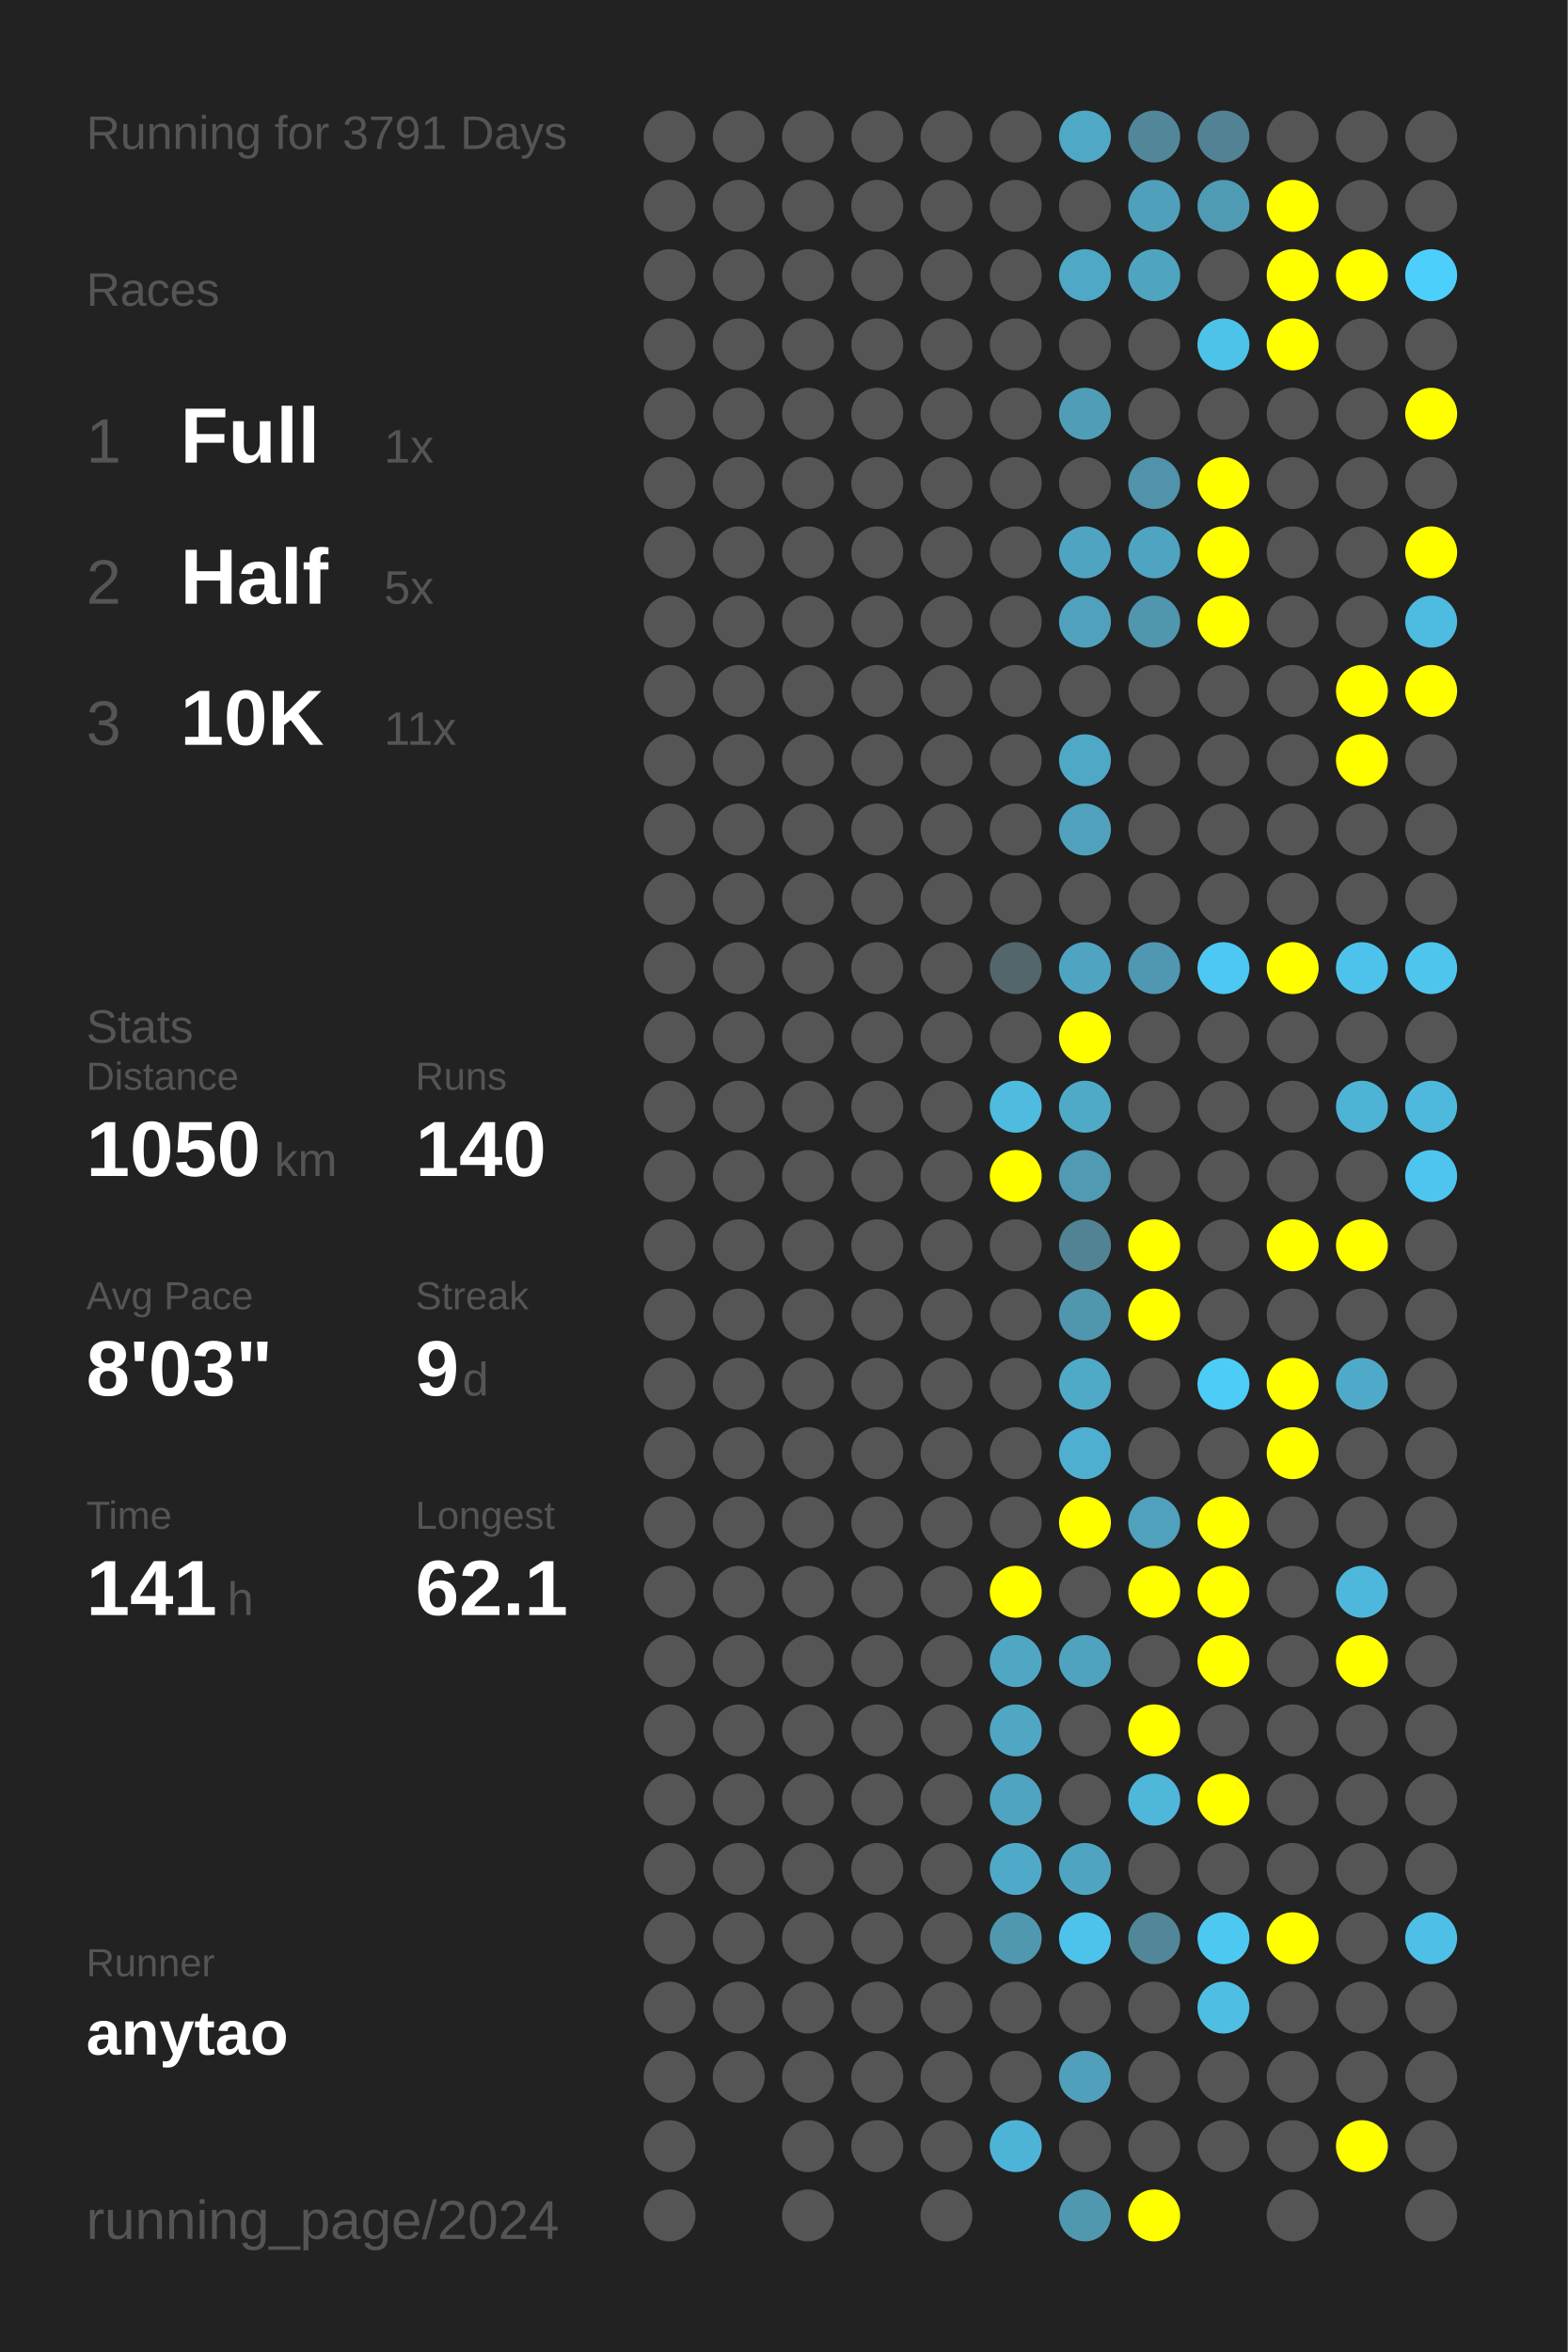
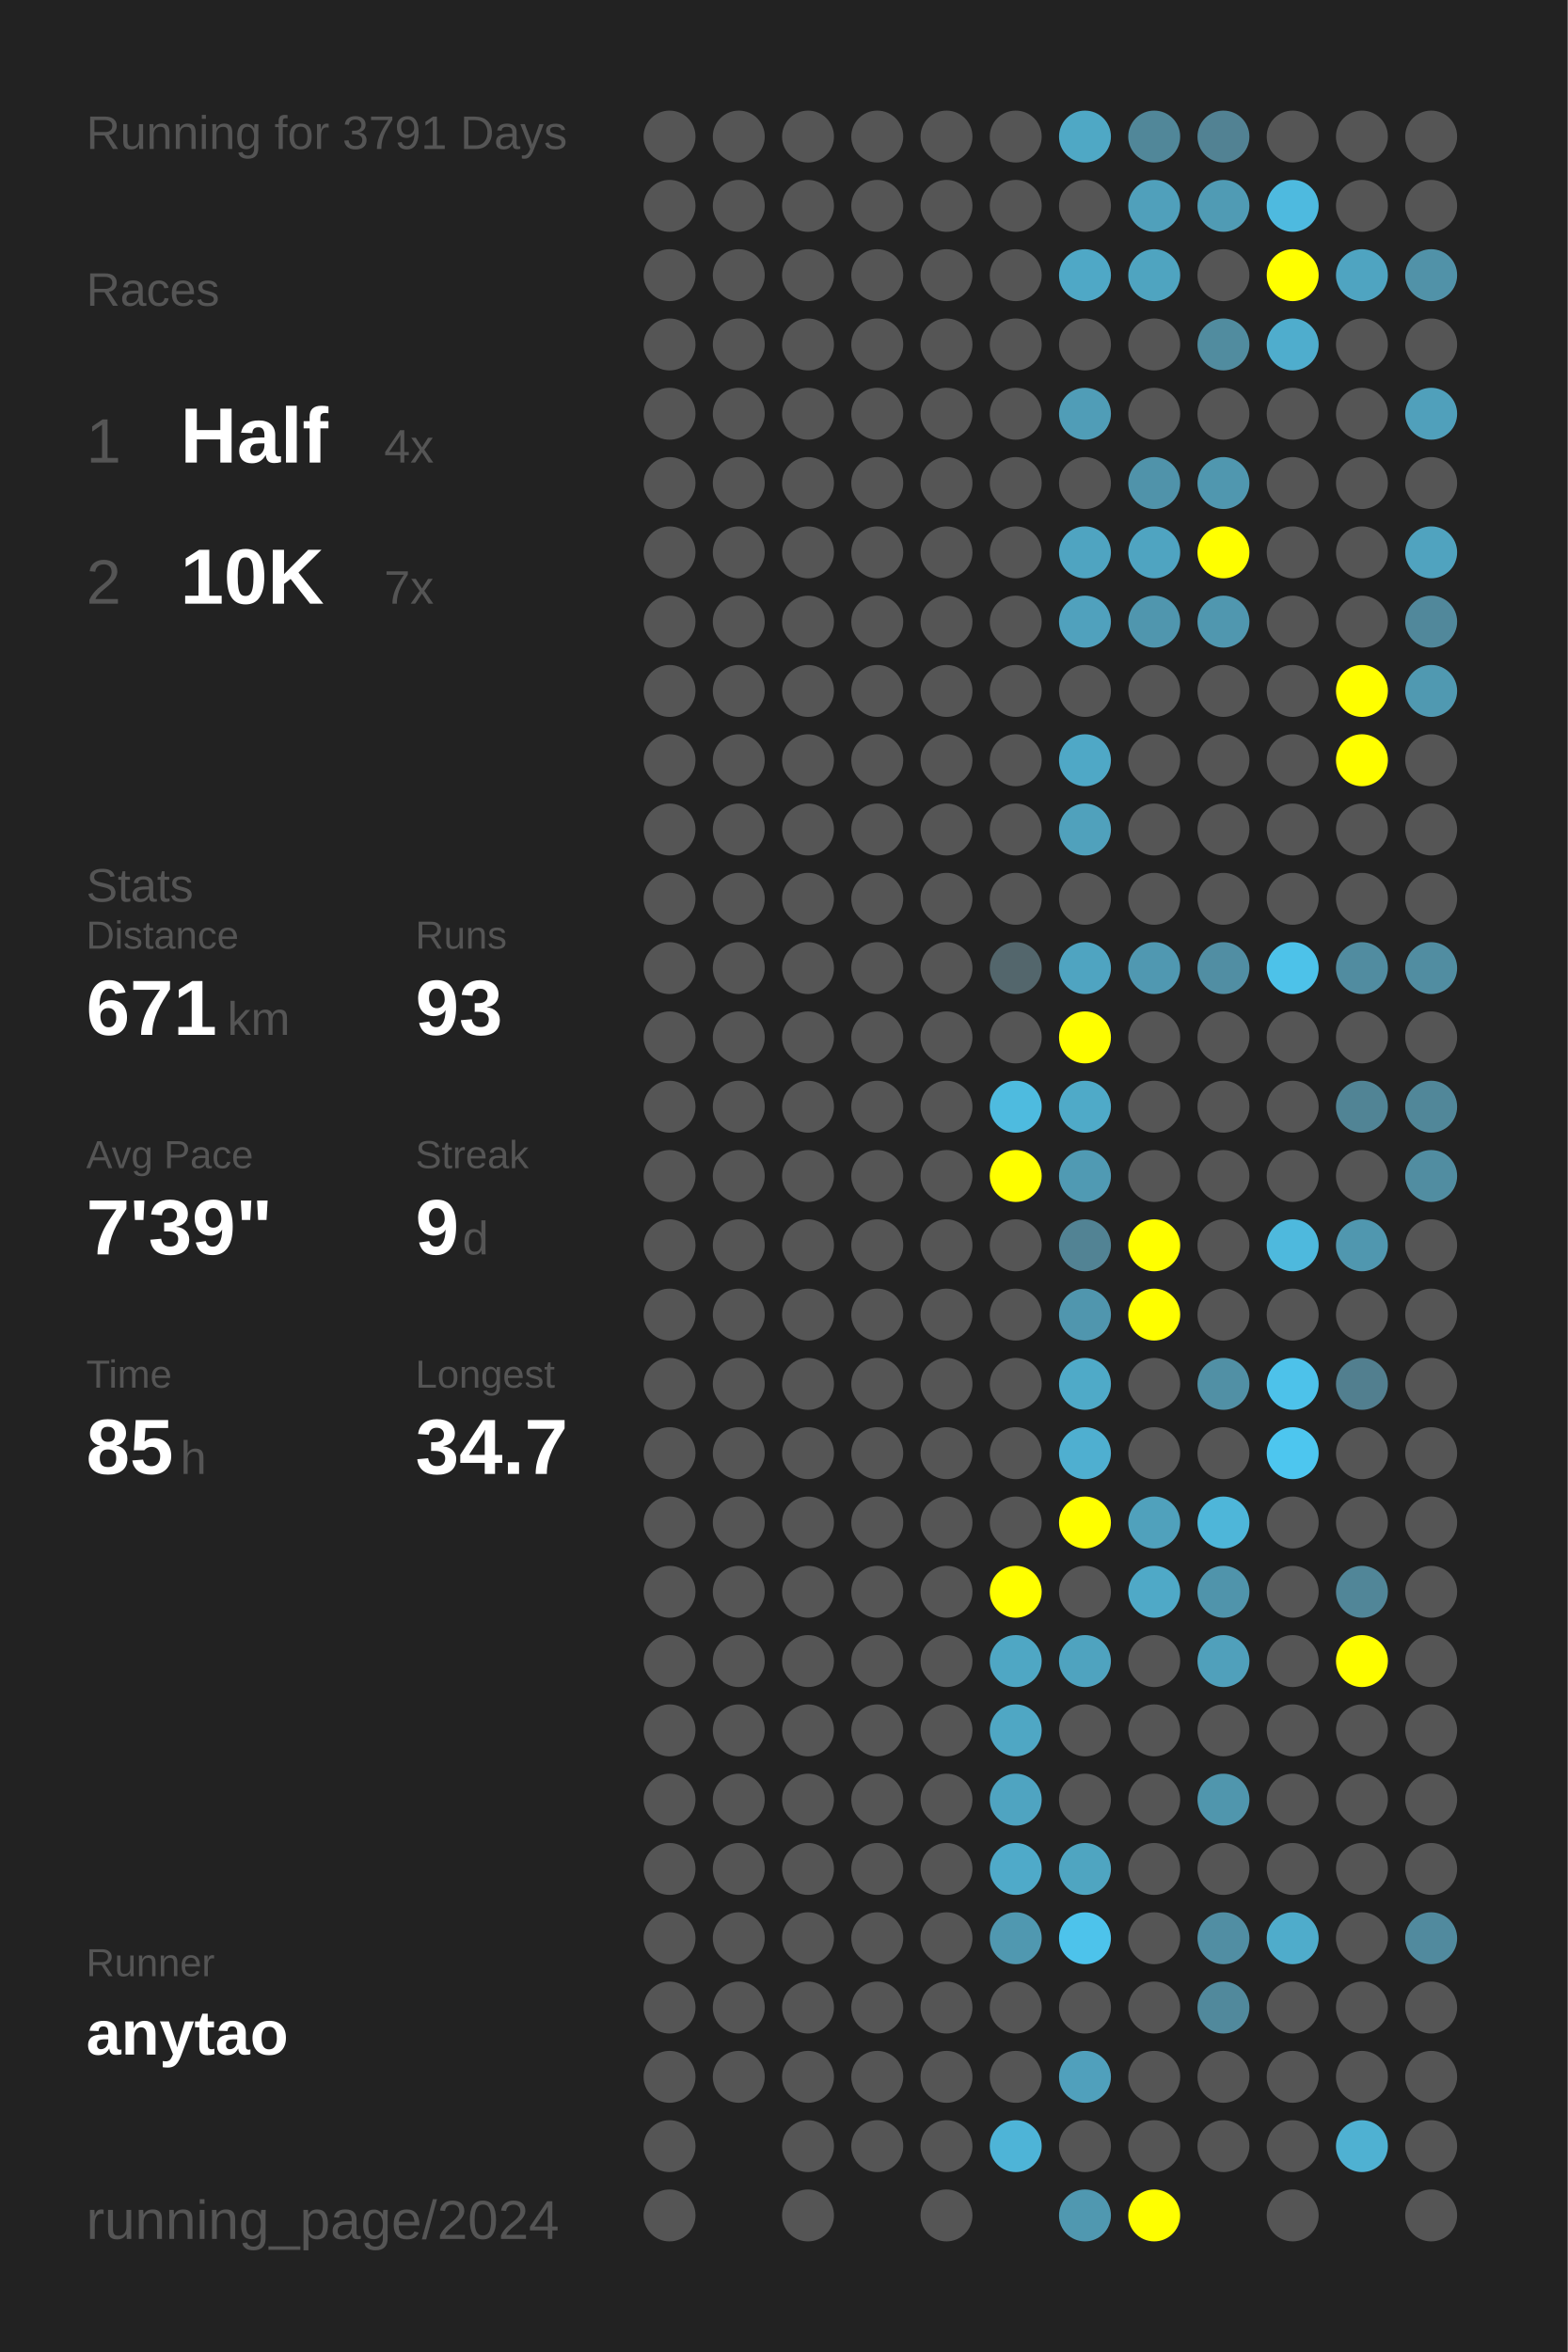
<svg xmlns="http://www.w3.org/2000/svg" baseProfile="full" height="300mm" version="1.1" viewBox="0,0,200,300" width="200mm">
  <defs />
  <rect fill="#222222" height="300" width="200" x="0" y="0" />
  <text fill="#555555" style="font-size:6px; font-family:Arial;" x="11" y="19">Running for 3791 Days</text>
  <text fill="#555555" style="font-size:6px; font-family:Arial;" x="11" y="39">Races</text>
  <text fill="#555555" style="font-size:8px; font-family:Arial;" x="11" y="59">1</text>
-   <text fill="#FFFFFF" style="font-size:10px; font-family:Arial; font-weight:bold;" x="23" y="59">Full</text>
-   <text fill="#555555" style="font-size:6px; font-family:Arial;" x="49" y="59">1x</text>
+   <text fill="#FFFFFF" style="font-size:10px; font-family:Arial; font-weight:bold;" x="23" y="59">Half</text>
+   <text fill="#555555" style="font-size:6px; font-family:Arial;" x="49" y="59">4x</text>
  <text fill="#555555" style="font-size:8px; font-family:Arial;" x="11" y="77">2</text>
-   <text fill="#FFFFFF" style="font-size:10px; font-family:Arial; font-weight:bold;" x="23" y="77">Half</text>
-   <text fill="#555555" style="font-size:6px; font-family:Arial;" x="49" y="77">5x</text>
-   <text fill="#555555" style="font-size:8px; font-family:Arial;" x="11" y="95">3</text>
-   <text fill="#FFFFFF" style="font-size:10px; font-family:Arial; font-weight:bold;" x="23" y="95">10K</text>
-   <text fill="#555555" style="font-size:6px; font-family:Arial;" x="49" y="95">11x</text>
-   <text fill="#555555" style="font-size:6px; font-family:Arial;" x="11" y="133">Stats</text>
-   <text fill="#555555" style="font-size:5px; font-family:Arial;" x="11" y="139">Distance</text>
-   <text fill="#FFFFFF" style="font-size:10px; font-family:Arial; font-weight:bold;" x="11" y="150">1050</text>
-   <text fill="#555555" style="font-size:6px; font-family:Arial;" x="35" y="150">km</text>
-   <text fill="#555555" style="font-size:5px; font-family:Arial;" x="53" y="139">Runs</text>
-   <text fill="#FFFFFF" style="font-size:10px; font-family:Arial; font-weight:bold;" x="53" y="150">140</text>
-   <text fill="#555555" style="font-size:5px; font-family:Arial;" x="11" y="167">Avg Pace</text>
-   <text fill="#FFFFFF" style="font-size:10px; font-family:Arial; font-weight:bold;" x="11" y="178">8'03"</text>
-   <text fill="#555555" style="font-size:5px; font-family:Arial;" x="53" y="167">Streak</text>
-   <text fill="#FFFFFF" style="font-size:10px; font-family:Arial; font-weight:bold;" x="53" y="178">9</text>
-   <text fill="#555555" style="font-size:6px; font-family:Arial;" x="59" y="178">d</text>
-   <text fill="#555555" style="font-size:5px; font-family:Arial;" x="11" y="195">Time</text>
-   <text fill="#FFFFFF" style="font-size:10px; font-family:Arial; font-weight:bold;" x="11" y="206">141</text>
-   <text fill="#555555" style="font-size:6px; font-family:Arial;" x="29" y="206">h</text>
-   <text fill="#555555" style="font-size:5px; font-family:Arial;" x="53" y="195">Longest</text>
-   <text fill="#FFFFFF" style="font-size:10px; font-family:Arial; font-weight:bold;" x="53" y="206">62.1</text>
+   <text fill="#FFFFFF" style="font-size:10px; font-family:Arial; font-weight:bold;" x="23" y="77">10K</text>
+   <text fill="#555555" style="font-size:6px; font-family:Arial;" x="49" y="77">7x</text>
+   <text fill="#555555" style="font-size:6px; font-family:Arial;" x="11" y="115">Stats</text>
+   <text fill="#555555" style="font-size:5px; font-family:Arial;" x="11" y="121">Distance</text>
+   <text fill="#FFFFFF" style="font-size:10px; font-family:Arial; font-weight:bold;" x="11" y="132">671</text>
+   <text fill="#555555" style="font-size:6px; font-family:Arial;" x="29" y="132">km</text>
+   <text fill="#555555" style="font-size:5px; font-family:Arial;" x="53" y="121">Runs</text>
+   <text fill="#FFFFFF" style="font-size:10px; font-family:Arial; font-weight:bold;" x="53" y="132">93</text>
+   <text fill="#555555" style="font-size:5px; font-family:Arial;" x="11" y="149">Avg Pace</text>
+   <text fill="#FFFFFF" style="font-size:10px; font-family:Arial; font-weight:bold;" x="11" y="160">7'39"</text>
+   <text fill="#555555" style="font-size:5px; font-family:Arial;" x="53" y="149">Streak</text>
+   <text fill="#FFFFFF" style="font-size:10px; font-family:Arial; font-weight:bold;" x="53" y="160">9</text>
+   <text fill="#555555" style="font-size:6px; font-family:Arial;" x="59" y="160">d</text>
+   <text fill="#555555" style="font-size:5px; font-family:Arial;" x="11" y="177">Time</text>
+   <text fill="#FFFFFF" style="font-size:10px; font-family:Arial; font-weight:bold;" x="11" y="188">85</text>
+   <text fill="#555555" style="font-size:6px; font-family:Arial;" x="23" y="188">h</text>
+   <text fill="#555555" style="font-size:5px; font-family:Arial;" x="53" y="177">Longest</text>
+   <text fill="#FFFFFF" style="font-size:10px; font-family:Arial; font-weight:bold;" x="53" y="188">34.7</text>
  <text fill="#555555" style="font-size:5px; font-family:Arial;" x="11" y="252.065">Runner</text>
  <text fill="#FFFFFF" style="font-size:8px; font-family:Arial; font-weight:bold;" x="11" y="262.065">anytao</text>
  <text fill="#555555" style="font-size:7px; font-family:Arial;" x="11" y="285.581">running_page/2024</text>
  <circle cx="85.417" cy="17.419" fill="#555555" r="3.312" />
  <circle cx="85.417" cy="26.258" fill="#555555" r="3.312" />
  <circle cx="85.417" cy="35.097" fill="#555555" r="3.312" />
  <circle cx="85.417" cy="43.935" fill="#555555" r="3.312" />
  <circle cx="85.417" cy="52.774" fill="#555555" r="3.312" />
  <circle cx="85.417" cy="61.613" fill="#555555" r="3.312" />
  <circle cx="85.417" cy="70.452" fill="#555555" r="3.312" />
  <circle cx="85.417" cy="79.29" fill="#555555" r="3.312" />
  <circle cx="85.417" cy="88.129" fill="#555555" r="3.312" />
  <circle cx="85.417" cy="96.968" fill="#555555" r="3.312" />
  <circle cx="85.417" cy="105.806" fill="#555555" r="3.312" />
  <circle cx="85.417" cy="114.645" fill="#555555" r="3.312" />
  <circle cx="85.417" cy="123.484" fill="#555555" r="3.312" />
  <circle cx="85.417" cy="132.323" fill="#555555" r="3.312" />
  <circle cx="85.417" cy="141.161" fill="#555555" r="3.312" />
  <circle cx="85.417" cy="150" fill="#555555" r="3.312" />
  <circle cx="85.417" cy="158.839" fill="#555555" r="3.312" />
  <circle cx="85.417" cy="167.677" fill="#555555" r="3.312" />
  <circle cx="85.417" cy="176.516" fill="#555555" r="3.312" />
  <circle cx="85.417" cy="185.355" fill="#555555" r="3.312" />
  <circle cx="85.417" cy="194.194" fill="#555555" r="3.312" />
  <circle cx="85.417" cy="203.032" fill="#555555" r="3.312" />
  <circle cx="85.417" cy="211.871" fill="#555555" r="3.312" />
  <circle cx="85.417" cy="220.71" fill="#555555" r="3.312" />
  <circle cx="85.417" cy="229.548" fill="#555555" r="3.312" />
  <circle cx="85.417" cy="238.387" fill="#555555" r="3.312" />
  <circle cx="85.417" cy="247.226" fill="#555555" r="3.312" />
  <circle cx="85.417" cy="256.065" fill="#555555" r="3.312" />
  <circle cx="85.417" cy="264.903" fill="#555555" r="3.312" />
  <circle cx="85.417" cy="273.742" fill="#555555" r="3.312" />
  <circle cx="85.417" cy="282.581" fill="#555555" r="3.312" />
  <circle cx="94.25" cy="17.419" fill="#555555" r="3.312" />
  <circle cx="94.25" cy="26.258" fill="#555555" r="3.312" />
  <circle cx="94.25" cy="35.097" fill="#555555" r="3.312" />
  <circle cx="94.25" cy="43.935" fill="#555555" r="3.312" />
  <circle cx="94.25" cy="52.774" fill="#555555" r="3.312" />
  <circle cx="94.25" cy="61.613" fill="#555555" r="3.312" />
  <circle cx="94.25" cy="70.452" fill="#555555" r="3.312" />
  <circle cx="94.25" cy="79.29" fill="#555555" r="3.312" />
  <circle cx="94.25" cy="88.129" fill="#555555" r="3.312" />
  <circle cx="94.25" cy="96.968" fill="#555555" r="3.312" />
  <circle cx="94.25" cy="105.806" fill="#555555" r="3.312" />
  <circle cx="94.25" cy="114.645" fill="#555555" r="3.312" />
  <circle cx="94.25" cy="123.484" fill="#555555" r="3.312" />
  <circle cx="94.25" cy="132.323" fill="#555555" r="3.312" />
  <circle cx="94.25" cy="141.161" fill="#555555" r="3.312" />
  <circle cx="94.25" cy="150" fill="#555555" r="3.312" />
  <circle cx="94.25" cy="158.839" fill="#555555" r="3.312" />
  <circle cx="94.25" cy="167.677" fill="#555555" r="3.312" />
  <circle cx="94.25" cy="176.516" fill="#555555" r="3.312" />
  <circle cx="94.25" cy="185.355" fill="#555555" r="3.312" />
  <circle cx="94.25" cy="194.194" fill="#555555" r="3.312" />
  <circle cx="94.25" cy="203.032" fill="#555555" r="3.312" />
  <circle cx="94.25" cy="211.871" fill="#555555" r="3.312" />
  <circle cx="94.25" cy="220.71" fill="#555555" r="3.312" />
  <circle cx="94.25" cy="229.548" fill="#555555" r="3.312" />
  <circle cx="94.25" cy="238.387" fill="#555555" r="3.312" />
  <circle cx="94.25" cy="247.226" fill="#555555" r="3.312" />
  <circle cx="94.25" cy="256.065" fill="#555555" r="3.312" />
  <circle cx="94.25" cy="264.903" fill="#555555" r="3.312" />
  <circle cx="103.083" cy="17.419" fill="#555555" r="3.312" />
  <circle cx="103.083" cy="26.258" fill="#555555" r="3.312" />
  <circle cx="103.083" cy="35.097" fill="#555555" r="3.312" />
  <circle cx="103.083" cy="43.935" fill="#555555" r="3.312" />
  <circle cx="103.083" cy="52.774" fill="#555555" r="3.312" />
  <circle cx="103.083" cy="61.613" fill="#555555" r="3.312" />
  <circle cx="103.083" cy="70.452" fill="#555555" r="3.312" />
  <circle cx="103.083" cy="79.29" fill="#555555" r="3.312" />
  <circle cx="103.083" cy="88.129" fill="#555555" r="3.312" />
  <circle cx="103.083" cy="96.968" fill="#555555" r="3.312" />
  <circle cx="103.083" cy="105.806" fill="#555555" r="3.312" />
  <circle cx="103.083" cy="114.645" fill="#555555" r="3.312" />
  <circle cx="103.083" cy="123.484" fill="#555555" r="3.312" />
  <circle cx="103.083" cy="132.323" fill="#555555" r="3.312" />
  <circle cx="103.083" cy="141.161" fill="#555555" r="3.312" />
  <circle cx="103.083" cy="150" fill="#555555" r="3.312" />
  <circle cx="103.083" cy="158.839" fill="#555555" r="3.312" />
  <circle cx="103.083" cy="167.677" fill="#555555" r="3.312" />
  <circle cx="103.083" cy="176.516" fill="#555555" r="3.312" />
  <circle cx="103.083" cy="185.355" fill="#555555" r="3.312" />
  <circle cx="103.083" cy="194.194" fill="#555555" r="3.312" />
  <circle cx="103.083" cy="203.032" fill="#555555" r="3.312" />
  <circle cx="103.083" cy="211.871" fill="#555555" r="3.312" />
  <circle cx="103.083" cy="220.71" fill="#555555" r="3.312" />
  <circle cx="103.083" cy="229.548" fill="#555555" r="3.312" />
  <circle cx="103.083" cy="238.387" fill="#555555" r="3.312" />
  <circle cx="103.083" cy="247.226" fill="#555555" r="3.312" />
  <circle cx="103.083" cy="256.065" fill="#555555" r="3.312" />
  <circle cx="103.083" cy="264.903" fill="#555555" r="3.312" />
  <circle cx="103.083" cy="273.742" fill="#555555" r="3.312" />
  <circle cx="103.083" cy="282.581" fill="#555555" r="3.312" />
  <circle cx="111.917" cy="17.419" fill="#555555" r="3.312" />
  <circle cx="111.917" cy="26.258" fill="#555555" r="3.312" />
  <circle cx="111.917" cy="35.097" fill="#555555" r="3.312" />
  <circle cx="111.917" cy="43.935" fill="#555555" r="3.312" />
  <circle cx="111.917" cy="52.774" fill="#555555" r="3.312" />
  <circle cx="111.917" cy="61.613" fill="#555555" r="3.312" />
  <circle cx="111.917" cy="70.452" fill="#555555" r="3.312" />
  <circle cx="111.917" cy="79.29" fill="#555555" r="3.312" />
  <circle cx="111.917" cy="88.129" fill="#555555" r="3.312" />
  <circle cx="111.917" cy="96.968" fill="#555555" r="3.312" />
  <circle cx="111.917" cy="105.806" fill="#555555" r="3.312" />
  <circle cx="111.917" cy="114.645" fill="#555555" r="3.312" />
  <circle cx="111.917" cy="123.484" fill="#555555" r="3.312" />
  <circle cx="111.917" cy="132.323" fill="#555555" r="3.312" />
  <circle cx="111.917" cy="141.161" fill="#555555" r="3.312" />
  <circle cx="111.917" cy="150" fill="#555555" r="3.312" />
  <circle cx="111.917" cy="158.839" fill="#555555" r="3.312" />
  <circle cx="111.917" cy="167.677" fill="#555555" r="3.312" />
  <circle cx="111.917" cy="176.516" fill="#555555" r="3.312" />
  <circle cx="111.917" cy="185.355" fill="#555555" r="3.312" />
  <circle cx="111.917" cy="194.194" fill="#555555" r="3.312" />
  <circle cx="111.917" cy="203.032" fill="#555555" r="3.312" />
  <circle cx="111.917" cy="211.871" fill="#555555" r="3.312" />
  <circle cx="111.917" cy="220.71" fill="#555555" r="3.312" />
  <circle cx="111.917" cy="229.548" fill="#555555" r="3.312" />
  <circle cx="111.917" cy="238.387" fill="#555555" r="3.312" />
  <circle cx="111.917" cy="247.226" fill="#555555" r="3.312" />
  <circle cx="111.917" cy="256.065" fill="#555555" r="3.312" />
  <circle cx="111.917" cy="264.903" fill="#555555" r="3.312" />
  <circle cx="111.917" cy="273.742" fill="#555555" r="3.312" />
  <circle cx="120.75" cy="17.419" fill="#555555" r="3.312" />
  <circle cx="120.75" cy="26.258" fill="#555555" r="3.312" />
  <circle cx="120.75" cy="35.097" fill="#555555" r="3.312" />
  <circle cx="120.75" cy="43.935" fill="#555555" r="3.312" />
  <circle cx="120.75" cy="52.774" fill="#555555" r="3.312" />
  <circle cx="120.75" cy="61.613" fill="#555555" r="3.312" />
  <circle cx="120.75" cy="70.452" fill="#555555" r="3.312" />
  <circle cx="120.75" cy="79.29" fill="#555555" r="3.312" />
  <circle cx="120.75" cy="88.129" fill="#555555" r="3.312" />
  <circle cx="120.75" cy="96.968" fill="#555555" r="3.312" />
  <circle cx="120.75" cy="105.806" fill="#555555" r="3.312" />
  <circle cx="120.75" cy="114.645" fill="#555555" r="3.312" />
  <circle cx="120.75" cy="123.484" fill="#555555" r="3.312" />
  <circle cx="120.75" cy="132.323" fill="#555555" r="3.312" />
  <circle cx="120.75" cy="141.161" fill="#555555" r="3.312" />
  <circle cx="120.75" cy="150" fill="#555555" r="3.312" />
  <circle cx="120.75" cy="158.839" fill="#555555" r="3.312" />
  <circle cx="120.75" cy="167.677" fill="#555555" r="3.312" />
  <circle cx="120.75" cy="176.516" fill="#555555" r="3.312" />
  <circle cx="120.75" cy="185.355" fill="#555555" r="3.312" />
  <circle cx="120.75" cy="194.194" fill="#555555" r="3.312" />
  <circle cx="120.75" cy="203.032" fill="#555555" r="3.312" />
  <circle cx="120.75" cy="211.871" fill="#555555" r="3.312" />
  <circle cx="120.75" cy="220.71" fill="#555555" r="3.312" />
  <circle cx="120.75" cy="229.548" fill="#555555" r="3.312" />
  <circle cx="120.75" cy="238.387" fill="#555555" r="3.312" />
  <circle cx="120.75" cy="247.226" fill="#555555" r="3.312" />
  <circle cx="120.75" cy="256.065" fill="#555555" r="3.312" />
  <circle cx="120.75" cy="264.903" fill="#555555" r="3.312" />
  <circle cx="120.75" cy="273.742" fill="#555555" r="3.312" />
  <circle cx="120.75" cy="282.581" fill="#555555" r="3.312" />
  <circle cx="129.583" cy="17.419" fill="#555555" r="3.312" />
  <circle cx="129.583" cy="26.258" fill="#555555" r="3.312" />
  <circle cx="129.583" cy="35.097" fill="#555555" r="3.312" />
  <circle cx="129.583" cy="43.935" fill="#555555" r="3.312" />
  <circle cx="129.583" cy="52.774" fill="#555555" r="3.312" />
  <circle cx="129.583" cy="61.613" fill="#555555" r="3.312" />
  <circle cx="129.583" cy="70.452" fill="#555555" r="3.312" />
  <circle cx="129.583" cy="79.29" fill="#555555" r="3.312" />
  <circle cx="129.583" cy="88.129" fill="#555555" r="3.312" />
  <circle cx="129.583" cy="96.968" fill="#555555" r="3.312" />
  <circle cx="129.583" cy="105.806" fill="#555555" r="3.312" />
  <circle cx="129.583" cy="114.645" fill="#555555" r="3.312" />
  <circle cx="129.583" cy="123.484" fill="#53666c" r="3.312" />
  <circle cx="129.583" cy="132.323" fill="#555555" r="3.312" />
  <circle cx="129.583" cy="141.161" fill="#4ebbdf" r="3.312" />
  <circle cx="129.583" cy="150" fill="#FFFF00" r="3.312" />
  <circle cx="129.583" cy="158.839" fill="#555555" r="3.312" />
  <circle cx="129.583" cy="167.677" fill="#555555" r="3.312" />
  <circle cx="129.583" cy="176.516" fill="#555555" r="3.312" />
  <circle cx="129.583" cy="185.355" fill="#555555" r="3.312" />
  <circle cx="129.583" cy="194.194" fill="#555555" r="3.312" />
  <circle cx="129.583" cy="203.032" fill="#FFFF00" r="3.312" />
  <circle cx="129.583" cy="211.871" fill="#4fa7c4" r="3.312" />
  <circle cx="129.583" cy="220.71" fill="#4fa7c4" r="3.312" />
  <circle cx="129.583" cy="229.548" fill="#4fa4c1" r="3.312" />
  <circle cx="129.583" cy="238.387" fill="#4faac9" r="3.312" />
  <circle cx="129.583" cy="247.226" fill="#5098b0" r="3.312" />
  <circle cx="129.583" cy="256.065" fill="#555555" r="3.312" />
  <circle cx="129.583" cy="264.903" fill="#555555" r="3.312" />
  <circle cx="129.583" cy="273.742" fill="#4eb4d7" r="3.312" />
  <circle cx="138.417" cy="17.419" fill="#4fa8c5" r="3.312" />
  <circle cx="138.417" cy="26.258" fill="#555555" r="3.312" />
  <circle cx="138.417" cy="35.097" fill="#4fa8c6" r="3.312" />
  <circle cx="138.417" cy="43.935" fill="#555555" r="3.312" />
  <circle cx="138.417" cy="52.774" fill="#509db7" r="3.312" />
  <circle cx="138.417" cy="61.613" fill="#555555" r="3.312" />
  <circle cx="138.417" cy="70.452" fill="#4fa4c1" r="3.312" />
  <circle cx="138.417" cy="79.29" fill="#50a1bd" r="3.312" />
  <circle cx="138.417" cy="88.129" fill="#555555" r="3.312" />
  <circle cx="138.417" cy="96.968" fill="#4fa8c6" r="3.312" />
  <circle cx="138.417" cy="105.806" fill="#50a1bc" r="3.312" />
  <circle cx="138.417" cy="114.645" fill="#555555" r="3.312" />
  <circle cx="138.417" cy="123.484" fill="#4fa4c1" r="3.312" />
  <circle cx="138.417" cy="132.323" fill="#FFFF00" r="3.312" />
  <circle cx="138.417" cy="141.161" fill="#4faac8" r="3.312" />
  <circle cx="138.417" cy="150" fill="#509ab3" r="3.312" />
  <circle cx="138.417" cy="158.839" fill="#528394" r="3.312" />
  <circle cx="138.417" cy="167.677" fill="#5096ae" r="3.312" />
  <circle cx="138.417" cy="176.516" fill="#4faac8" r="3.312" />
  <circle cx="138.417" cy="185.355" fill="#4fafd0" r="3.312" />
  <circle cx="138.417" cy="194.194" fill="#FFFF00" r="3.312" />
  <circle cx="138.417" cy="203.032" fill="#555555" r="3.312" />
  <circle cx="138.417" cy="211.871" fill="#4fa3bf" r="3.312" />
  <circle cx="138.417" cy="220.71" fill="#555555" r="3.312" />
  <circle cx="138.417" cy="229.548" fill="#555555" r="3.312" />
  <circle cx="138.417" cy="238.387" fill="#4fa5c1" r="3.312" />
  <circle cx="138.417" cy="247.226" fill="#4dc3eb" r="3.312" />
  <circle cx="138.417" cy="256.065" fill="#555555" r="3.312" />
  <circle cx="138.417" cy="264.903" fill="#50a0bc" r="3.312" />
  <circle cx="138.417" cy="273.742" fill="#555555" r="3.312" />
  <circle cx="138.417" cy="282.581" fill="#5098b0" r="3.312" />
  <circle cx="147.25" cy="17.419" fill="#518799" r="3.312" />
  <circle cx="147.25" cy="26.258" fill="#50a0bb" r="3.312" />
  <circle cx="147.25" cy="35.097" fill="#4fa4c0" r="3.312" />
  <circle cx="147.25" cy="43.935" fill="#555555" r="3.312" />
  <circle cx="147.25" cy="52.774" fill="#555555" r="3.312" />
  <circle cx="147.25" cy="61.613" fill="#5093aa" r="3.312" />
  <circle cx="147.25" cy="70.452" fill="#4fa4c1" r="3.312" />
  <circle cx="147.25" cy="79.29" fill="#5096ae" r="3.312" />
  <circle cx="147.25" cy="88.129" fill="#555555" r="3.312" />
  <circle cx="147.25" cy="96.968" fill="#555555" r="3.312" />
  <circle cx="147.25" cy="105.806" fill="#555555" r="3.312" />
  <circle cx="147.25" cy="114.645" fill="#555555" r="3.312" />
  <circle cx="147.25" cy="123.484" fill="#5098b1" r="3.312" />
  <circle cx="147.25" cy="132.323" fill="#555555" r="3.312" />
  <circle cx="147.25" cy="141.161" fill="#555555" r="3.312" />
  <circle cx="147.25" cy="150" fill="#555555" r="3.312" />
  <circle cx="147.25" cy="158.839" fill="#FFFF00" r="3.312" />
  <circle cx="147.25" cy="167.677" fill="#FFFF00" r="3.312" />
  <circle cx="147.25" cy="176.516" fill="#555555" r="3.312" />
  <circle cx="147.25" cy="185.355" fill="#555555" r="3.312" />
  <circle cx="147.25" cy="194.194" fill="#50a1bc" r="3.312" />
-   <circle cx="147.25" cy="203.032" fill="#FFFF00" r="3.312" />
+   <circle cx="147.25" cy="203.032" fill="#4fa9c7" r="3.312" />
  <circle cx="147.25" cy="211.871" fill="#555555" r="3.312" />
-   <circle cx="147.25" cy="220.71" fill="#FFFF00" r="3.312" />
-   <circle cx="147.25" cy="229.548" fill="#4eb7da" r="3.312" />
+   <circle cx="147.25" cy="220.71" fill="#555555" r="3.312" />
+   <circle cx="147.25" cy="229.548" fill="#555555" r="3.312" />
  <circle cx="147.25" cy="238.387" fill="#555555" r="3.312" />
-   <circle cx="147.25" cy="247.226" fill="#518799" r="3.312" />
+   <circle cx="147.25" cy="247.226" fill="#555555" r="3.312" />
  <circle cx="147.25" cy="256.065" fill="#555555" r="3.312" />
  <circle cx="147.25" cy="264.903" fill="#555555" r="3.312" />
  <circle cx="147.25" cy="273.742" fill="#555555" r="3.312" />
  <circle cx="147.25" cy="282.581" fill="#FFFF00" r="3.312" />
  <circle cx="156.083" cy="17.419" fill="#528293" r="3.312" />
  <circle cx="156.083" cy="26.258" fill="#509bb4" r="3.312" />
  <circle cx="156.083" cy="35.097" fill="#555555" r="3.312" />
-   <circle cx="156.083" cy="43.935" fill="#4dc3ea" r="3.312" />
+   <circle cx="156.083" cy="43.935" fill="#518c9f" r="3.312" />
  <circle cx="156.083" cy="52.774" fill="#555555" r="3.312" />
-   <circle cx="156.083" cy="61.613" fill="#FFFF00" r="3.312" />
+   <circle cx="156.083" cy="61.613" fill="#5097af" r="3.312" />
  <circle cx="156.083" cy="70.452" fill="#FFFF00" r="3.312" />
-   <circle cx="156.083" cy="79.29" fill="#FFFF00" r="3.312" />
+   <circle cx="156.083" cy="79.29" fill="#5097af" r="3.312" />
  <circle cx="156.083" cy="88.129" fill="#555555" r="3.312" />
  <circle cx="156.083" cy="96.968" fill="#555555" r="3.312" />
  <circle cx="156.083" cy="105.806" fill="#555555" r="3.312" />
  <circle cx="156.083" cy="114.645" fill="#555555" r="3.312" />
-   <circle cx="156.083" cy="123.484" fill="#4dc8f2" r="3.312" />
+   <circle cx="156.083" cy="123.484" fill="#518ea3" r="3.312" />
  <circle cx="156.083" cy="132.323" fill="#555555" r="3.312" />
  <circle cx="156.083" cy="141.161" fill="#555555" r="3.312" />
  <circle cx="156.083" cy="150" fill="#555555" r="3.312" />
  <circle cx="156.083" cy="158.839" fill="#555555" r="3.312" />
  <circle cx="156.083" cy="167.677" fill="#555555" r="3.312" />
-   <circle cx="156.083" cy="176.516" fill="#4dccf6" r="3.312" />
+   <circle cx="156.083" cy="176.516" fill="#5190a5" r="3.312" />
  <circle cx="156.083" cy="185.355" fill="#555555" r="3.312" />
-   <circle cx="156.083" cy="194.194" fill="#FFFF00" r="3.312" />
-   <circle cx="156.083" cy="203.032" fill="#FFFF00" r="3.312" />
-   <circle cx="156.083" cy="211.871" fill="#FFFF00" r="3.312" />
+   <circle cx="156.083" cy="194.194" fill="#4eb6d9" r="3.312" />
+   <circle cx="156.083" cy="203.032" fill="#5094ab" r="3.312" />
+   <circle cx="156.083" cy="211.871" fill="#50a0bb" r="3.312" />
  <circle cx="156.083" cy="220.71" fill="#555555" r="3.312" />
-   <circle cx="156.083" cy="229.548" fill="#FFFF00" r="3.312" />
+   <circle cx="156.083" cy="229.548" fill="#5096ad" r="3.312" />
  <circle cx="156.083" cy="238.387" fill="#555555" r="3.312" />
-   <circle cx="156.083" cy="247.226" fill="#4dc8f1" r="3.312" />
-   <circle cx="156.083" cy="256.065" fill="#4ebee3" r="3.312" />
+   <circle cx="156.083" cy="247.226" fill="#518ea3" r="3.312" />
+   <circle cx="156.083" cy="256.065" fill="#51899c" r="3.312" />
  <circle cx="156.083" cy="264.903" fill="#555555" r="3.312" />
  <circle cx="156.083" cy="273.742" fill="#555555" r="3.312" />
  <circle cx="164.917" cy="17.419" fill="#555555" r="3.312" />
-   <circle cx="164.917" cy="26.258" fill="#FFFF00" r="3.312" />
+   <circle cx="164.917" cy="26.258" fill="#4ebadf" r="3.312" />
  <circle cx="164.917" cy="35.097" fill="#FFFF00" r="3.312" />
-   <circle cx="164.917" cy="43.935" fill="#FFFF00" r="3.312" />
+   <circle cx="164.917" cy="43.935" fill="#4fadcd" r="3.312" />
  <circle cx="164.917" cy="52.774" fill="#555555" r="3.312" />
  <circle cx="164.917" cy="61.613" fill="#555555" r="3.312" />
  <circle cx="164.917" cy="70.452" fill="#555555" r="3.312" />
  <circle cx="164.917" cy="79.29" fill="#555555" r="3.312" />
  <circle cx="164.917" cy="88.129" fill="#555555" r="3.312" />
  <circle cx="164.917" cy="96.968" fill="#555555" r="3.312" />
  <circle cx="164.917" cy="105.806" fill="#555555" r="3.312" />
  <circle cx="164.917" cy="114.645" fill="#555555" r="3.312" />
-   <circle cx="164.917" cy="123.484" fill="#FFFF00" r="3.312" />
+   <circle cx="164.917" cy="123.484" fill="#4dc2e9" r="3.312" />
  <circle cx="164.917" cy="132.323" fill="#555555" r="3.312" />
  <circle cx="164.917" cy="141.161" fill="#555555" r="3.312" />
  <circle cx="164.917" cy="150" fill="#555555" r="3.312" />
-   <circle cx="164.917" cy="158.839" fill="#FFFF00" r="3.312" />
+   <circle cx="164.917" cy="158.839" fill="#4eb9dd" r="3.312" />
  <circle cx="164.917" cy="167.677" fill="#555555" r="3.312" />
-   <circle cx="164.917" cy="176.516" fill="#FFFF00" r="3.312" />
-   <circle cx="164.917" cy="185.355" fill="#FFFF00" r="3.312" />
+   <circle cx="164.917" cy="176.516" fill="#4dc2ea" r="3.312" />
+   <circle cx="164.917" cy="185.355" fill="#4dc6ef" r="3.312" />
  <circle cx="164.917" cy="194.194" fill="#555555" r="3.312" />
  <circle cx="164.917" cy="203.032" fill="#555555" r="3.312" />
  <circle cx="164.917" cy="211.871" fill="#555555" r="3.312" />
  <circle cx="164.917" cy="220.71" fill="#555555" r="3.312" />
  <circle cx="164.917" cy="229.548" fill="#555555" r="3.312" />
  <circle cx="164.917" cy="238.387" fill="#555555" r="3.312" />
-   <circle cx="164.917" cy="247.226" fill="#FFFF00" r="3.312" />
+   <circle cx="164.917" cy="247.226" fill="#4faccb" r="3.312" />
  <circle cx="164.917" cy="256.065" fill="#555555" r="3.312" />
  <circle cx="164.917" cy="264.903" fill="#555555" r="3.312" />
  <circle cx="164.917" cy="273.742" fill="#555555" r="3.312" />
  <circle cx="164.917" cy="282.581" fill="#555555" r="3.312" />
  <circle cx="173.75" cy="17.419" fill="#555555" r="3.312" />
  <circle cx="173.75" cy="26.258" fill="#555555" r="3.312" />
-   <circle cx="173.75" cy="35.097" fill="#FFFF00" r="3.312" />
+   <circle cx="173.75" cy="35.097" fill="#4fa4c1" r="3.312" />
  <circle cx="173.75" cy="43.935" fill="#555555" r="3.312" />
  <circle cx="173.75" cy="52.774" fill="#555555" r="3.312" />
  <circle cx="173.75" cy="61.613" fill="#555555" r="3.312" />
  <circle cx="173.75" cy="70.452" fill="#555555" r="3.312" />
  <circle cx="173.75" cy="79.29" fill="#555555" r="3.312" />
  <circle cx="173.75" cy="88.129" fill="#FFFF00" r="3.312" />
  <circle cx="173.75" cy="96.968" fill="#FFFF00" r="3.312" />
  <circle cx="173.75" cy="105.806" fill="#555555" r="3.312" />
  <circle cx="173.75" cy="114.645" fill="#555555" r="3.312" />
-   <circle cx="173.75" cy="123.484" fill="#4dc3eb" r="3.312" />
+   <circle cx="173.75" cy="123.484" fill="#518ca0" r="3.312" />
  <circle cx="173.75" cy="132.323" fill="#555555" r="3.312" />
-   <circle cx="173.75" cy="141.161" fill="#4eb3d5" r="3.312" />
+   <circle cx="173.75" cy="141.161" fill="#518495" r="3.312" />
  <circle cx="173.75" cy="150" fill="#555555" r="3.312" />
-   <circle cx="173.75" cy="158.839" fill="#FFFF00" r="3.312" />
+   <circle cx="173.75" cy="158.839" fill="#5097af" r="3.312" />
  <circle cx="173.75" cy="167.677" fill="#555555" r="3.312" />
-   <circle cx="173.75" cy="176.516" fill="#4faac9" r="3.312" />
+   <circle cx="173.75" cy="176.516" fill="#527f8f" r="3.312" />
  <circle cx="173.75" cy="185.355" fill="#555555" r="3.312" />
  <circle cx="173.75" cy="194.194" fill="#555555" r="3.312" />
-   <circle cx="173.75" cy="203.032" fill="#4eb8dc" r="3.312" />
+   <circle cx="173.75" cy="203.032" fill="#518698" r="3.312" />
  <circle cx="173.75" cy="211.871" fill="#FFFF00" r="3.312" />
  <circle cx="173.75" cy="220.71" fill="#555555" r="3.312" />
  <circle cx="173.75" cy="229.548" fill="#555555" r="3.312" />
  <circle cx="173.75" cy="238.387" fill="#555555" r="3.312" />
  <circle cx="173.75" cy="247.226" fill="#555555" r="3.312" />
  <circle cx="173.75" cy="256.065" fill="#555555" r="3.312" />
  <circle cx="173.75" cy="264.903" fill="#555555" r="3.312" />
-   <circle cx="173.75" cy="273.742" fill="#FFFF00" r="3.312" />
+   <circle cx="173.75" cy="273.742" fill="#4fb1d2" r="3.312" />
  <circle cx="182.583" cy="17.419" fill="#555555" r="3.312" />
  <circle cx="182.583" cy="26.258" fill="#555555" r="3.312" />
-   <circle cx="182.583" cy="35.097" fill="#4dcffc" r="3.312" />
+   <circle cx="182.583" cy="35.097" fill="#5192a8" r="3.312" />
  <circle cx="182.583" cy="43.935" fill="#555555" r="3.312" />
-   <circle cx="182.583" cy="52.774" fill="#FFFF00" r="3.312" />
+   <circle cx="182.583" cy="52.774" fill="#50a0bb" r="3.312" />
  <circle cx="182.583" cy="61.613" fill="#555555" r="3.312" />
-   <circle cx="182.583" cy="70.452" fill="#FFFF00" r="3.312" />
-   <circle cx="182.583" cy="79.29" fill="#4ebbe1" r="3.312" />
-   <circle cx="182.583" cy="88.129" fill="#FFFF00" r="3.312" />
+   <circle cx="182.583" cy="70.452" fill="#50a3bf" r="3.312" />
+   <circle cx="182.583" cy="79.29" fill="#51889b" r="3.312" />
+   <circle cx="182.583" cy="88.129" fill="#5099b1" r="3.312" />
  <circle cx="182.583" cy="96.968" fill="#555555" r="3.312" />
  <circle cx="182.583" cy="105.806" fill="#555555" r="3.312" />
  <circle cx="182.583" cy="114.645" fill="#555555" r="3.312" />
-   <circle cx="182.583" cy="123.484" fill="#4dc5ed" r="3.312" />
+   <circle cx="182.583" cy="123.484" fill="#518da1" r="3.312" />
  <circle cx="182.583" cy="132.323" fill="#555555" r="3.312" />
-   <circle cx="182.583" cy="141.161" fill="#4eb9dd" r="3.312" />
-   <circle cx="182.583" cy="150" fill="#4dc5ee" r="3.312" />
+   <circle cx="182.583" cy="141.161" fill="#518799" r="3.312" />
+   <circle cx="182.583" cy="150" fill="#518da1" r="3.312" />
  <circle cx="182.583" cy="158.839" fill="#555555" r="3.312" />
  <circle cx="182.583" cy="167.677" fill="#555555" r="3.312" />
  <circle cx="182.583" cy="176.516" fill="#555555" r="3.312" />
  <circle cx="182.583" cy="185.355" fill="#555555" r="3.312" />
  <circle cx="182.583" cy="194.194" fill="#555555" r="3.312" />
  <circle cx="182.583" cy="203.032" fill="#555555" r="3.312" />
  <circle cx="182.583" cy="211.871" fill="#555555" r="3.312" />
  <circle cx="182.583" cy="220.71" fill="#555555" r="3.312" />
  <circle cx="182.583" cy="229.548" fill="#555555" r="3.312" />
  <circle cx="182.583" cy="238.387" fill="#555555" r="3.312" />
-   <circle cx="182.583" cy="247.226" fill="#4ec0e7" r="3.312" />
+   <circle cx="182.583" cy="247.226" fill="#518a9e" r="3.312" />
  <circle cx="182.583" cy="256.065" fill="#555555" r="3.312" />
  <circle cx="182.583" cy="264.903" fill="#555555" r="3.312" />
  <circle cx="182.583" cy="273.742" fill="#555555" r="3.312" />
  <circle cx="182.583" cy="282.581" fill="#555555" r="3.312" />
</svg>
